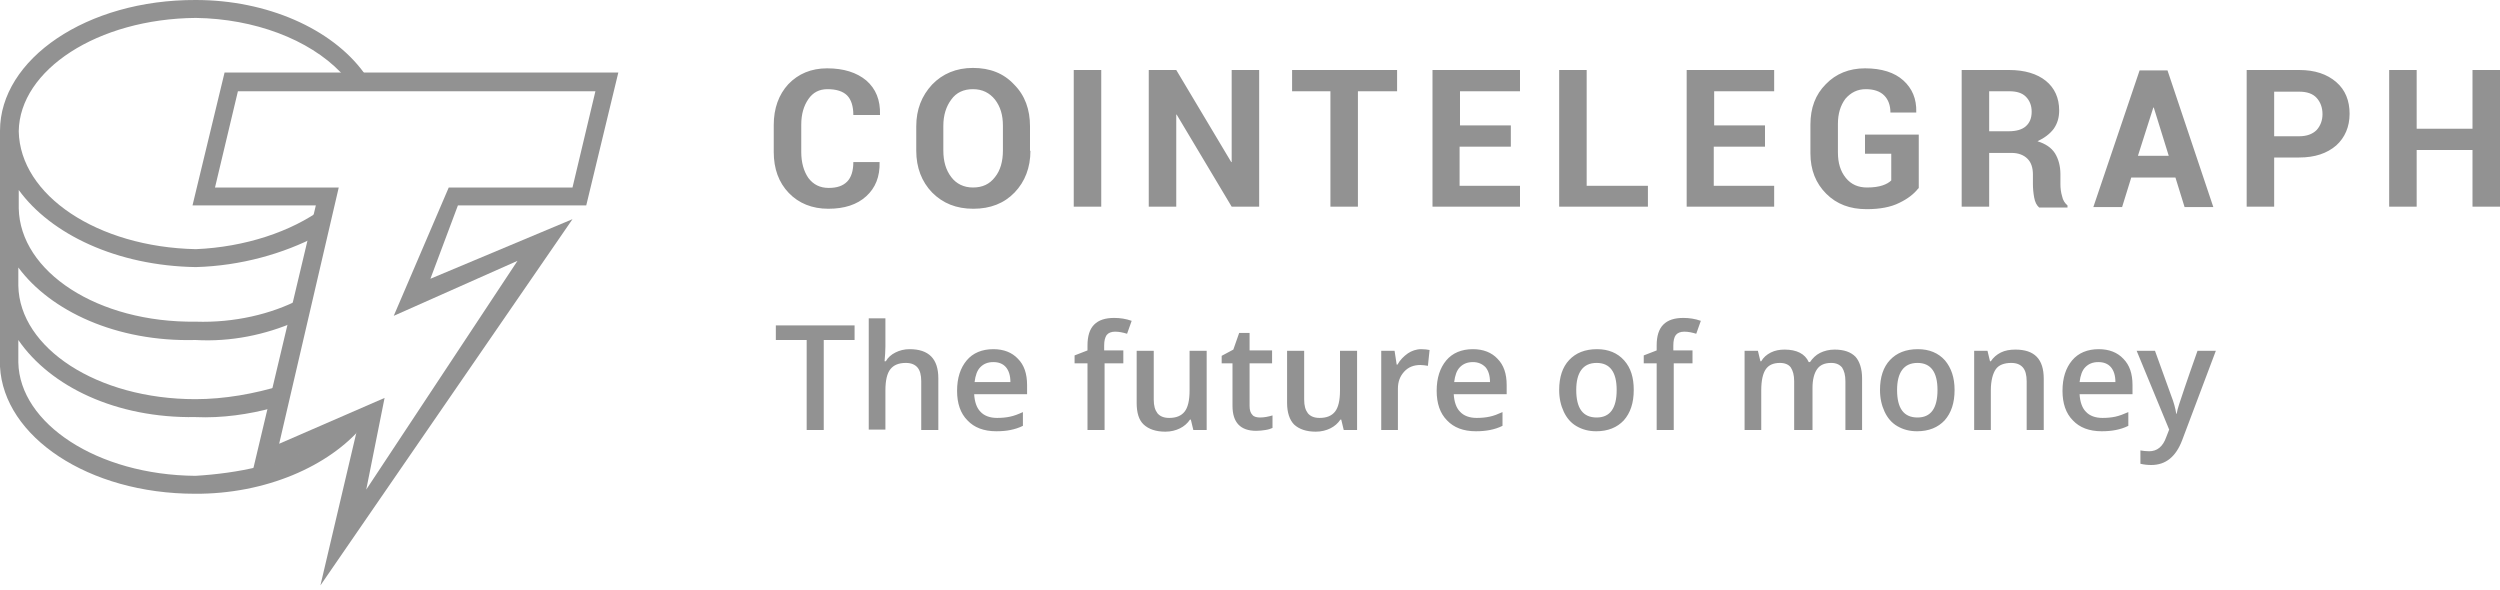
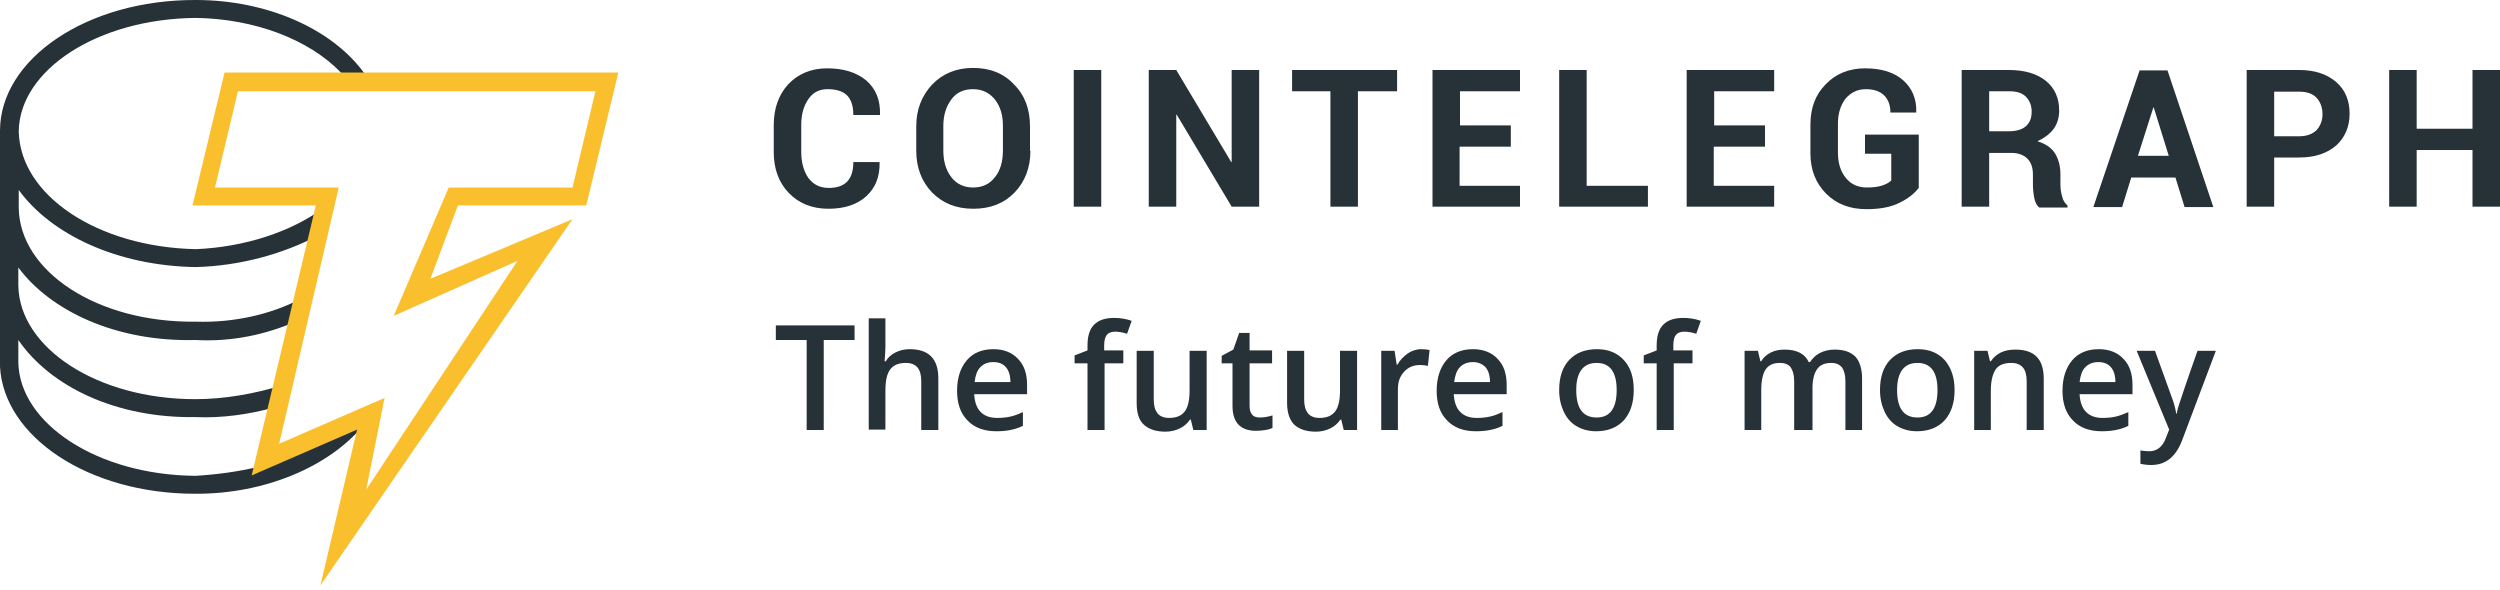
<svg xmlns="http://www.w3.org/2000/svg" width="195" height="46" viewBox="0 0 195 46" fill="none">
-   <path d="M28.308 33.215L20.183 36.758V36.4C18.622 36.79 16.867 37.018 15.242 37.115C7.572 37.05 1.528 33.02 1.43 28.275V26.52C3.933 30.16 9.068 32.63 15.242 32.533C17.323 32.63 19.468 32.305 21.255 31.818L21.97 30.063C19.858 30.713 17.517 31.135 15.242 31.135C7.572 31.135 1.528 27.138 1.43 22.295V20.865C3.933 24.245 9.068 26.683 15.242 26.52C18.038 26.683 20.735 26.098 23.043 25.09L23.4 23.335C21.157 24.505 18.265 25.188 15.275 25.09C7.605 25.188 1.56 21.19 1.462 16.25V14.82C3.965 18.265 9.1 20.735 15.275 20.833C18.785 20.735 22.1 19.793 24.83 18.363L25.188 16.25C22.718 18.07 19.11 19.273 15.275 19.435C7.605 19.273 1.56 15.243 1.462 10.238C1.528 5.46 7.605 1.463 15.275 1.398C19.825 1.463 24.082 3.055 26.585 5.655L26.845 6.078H28.633L28.372 5.655C25.87 2.243 20.832 0 15.275 0C6.76 -0.032 0 4.615 0 10.205V10.563V28.6C0.292 34.06 6.89 38.513 15.21 38.513C20.703 38.545 25.675 36.368 28.308 33.215Z" fill="#929292" />
-   <path d="M24.992 45.663L27.852 33.508L19.63 37.083L24.635 16.023H15.015L17.517 5.655H48.23L45.727 16.023H35.717L33.572 21.743L44.655 17.095L24.992 45.663ZM29.997 31.038L28.567 38.188L40.365 20.345L30.712 24.635L35.002 14.625H44.655L46.442 7.118H18.557L16.77 14.625H26.422L21.775 34.613L29.997 31.038Z" fill="#929292" />
-   <path d="M68.608 12.61V12.643C68.64 13.78 68.282 14.658 67.567 15.308C66.853 15.958 65.877 16.283 64.61 16.283C63.343 16.283 62.303 15.86 61.523 15.048C60.742 14.235 60.352 13.163 60.352 11.863V9.75C60.352 8.45 60.742 7.378 61.49 6.565C62.27 5.753 63.278 5.33 64.513 5.33C65.812 5.33 66.82 5.655 67.567 6.273C68.315 6.923 68.672 7.8 68.64 8.938V8.97H66.56C66.56 8.288 66.397 7.768 66.073 7.443C65.748 7.118 65.228 6.955 64.545 6.955C63.895 6.955 63.407 7.215 63.05 7.735C62.693 8.255 62.498 8.905 62.498 9.718V11.863C62.498 12.675 62.693 13.358 63.05 13.878C63.44 14.398 63.96 14.658 64.642 14.658C65.293 14.658 65.748 14.495 66.073 14.17C66.397 13.845 66.56 13.325 66.56 12.643H68.608V12.61ZM80.373 11.765C80.373 13.065 79.95 14.17 79.138 15.015C78.325 15.86 77.252 16.283 75.92 16.283C74.588 16.283 73.547 15.86 72.703 15.015C71.89 14.17 71.468 13.065 71.468 11.765V9.848C71.468 8.548 71.89 7.475 72.703 6.598C73.515 5.753 74.588 5.298 75.888 5.298C77.22 5.298 78.293 5.72 79.105 6.598C79.95 7.443 80.34 8.548 80.34 9.848V11.765H80.373ZM78.228 9.815C78.228 8.97 78.032 8.32 77.61 7.768C77.188 7.248 76.635 6.955 75.888 6.955C75.172 6.955 74.588 7.215 74.198 7.768C73.808 8.288 73.58 8.97 73.58 9.815V11.733C73.58 12.578 73.775 13.26 74.198 13.813C74.588 14.333 75.172 14.625 75.888 14.625C76.635 14.625 77.188 14.365 77.61 13.813C78.032 13.293 78.228 12.578 78.228 11.733V9.815ZM85.897 16.12H83.752V5.46H85.897V16.12ZM98.215 16.12H96.07L91.78 8.938H91.748V16.12H89.603V5.46H91.748L96.037 12.643H96.07V5.46H98.215V16.12ZM108.973 7.118H105.918V16.12H103.773V7.118H100.783V5.46H108.973V7.118ZM117.813 11.44H113.848V14.495H118.56V16.12H111.735V5.46H118.56V7.118H113.88V9.783H117.845V11.44H117.813ZM123.76 14.495H128.538V16.12H121.615V5.46H123.76V14.495ZM137.638 11.44H133.673V14.495H138.385V16.12H131.56V5.46H138.385V7.118H133.705V9.783H137.67V11.44H137.638ZM149.63 14.69C149.305 15.113 148.818 15.503 148.135 15.828C147.485 16.153 146.64 16.315 145.6 16.315C144.3 16.315 143.26 15.925 142.448 15.113C141.635 14.3 141.213 13.26 141.213 11.96V9.718C141.213 8.418 141.603 7.378 142.415 6.565C143.195 5.753 144.235 5.33 145.47 5.33C146.77 5.33 147.778 5.655 148.46 6.273C149.143 6.89 149.5 7.703 149.468 8.743V8.775H147.453C147.453 8.223 147.29 7.768 146.965 7.443C146.64 7.118 146.153 6.955 145.535 6.955C144.885 6.955 144.365 7.215 143.943 7.703C143.553 8.223 143.358 8.873 143.358 9.653V11.895C143.358 12.708 143.553 13.358 143.975 13.878C144.398 14.398 144.95 14.625 145.633 14.625C146.153 14.625 146.543 14.56 146.835 14.463C147.128 14.365 147.355 14.235 147.518 14.073V11.993H145.47V10.498H149.663V14.69H149.63ZM155.155 11.863V16.12H153.01V5.46H156.715C157.918 5.46 158.893 5.753 159.575 6.305C160.258 6.858 160.615 7.638 160.615 8.613C160.615 9.165 160.485 9.62 160.193 10.043C159.9 10.433 159.478 10.758 158.925 11.018C159.543 11.213 159.998 11.505 160.29 11.96C160.55 12.383 160.713 12.935 160.713 13.585V14.365C160.713 14.658 160.745 14.983 160.843 15.308C160.908 15.633 161.07 15.86 161.265 16.023V16.185H159.055C158.86 16.023 158.73 15.763 158.665 15.405C158.6 15.048 158.568 14.69 158.568 14.365V13.618C158.568 13.098 158.438 12.675 158.145 12.383C157.853 12.09 157.43 11.928 156.91 11.928H155.155V11.863ZM155.155 10.238H156.683C157.268 10.238 157.723 10.108 158.015 9.848C158.308 9.588 158.47 9.23 158.47 8.71C158.47 8.223 158.308 7.833 158.015 7.54C157.723 7.248 157.3 7.118 156.715 7.118H155.155V10.238ZM169.683 13.845H166.238L165.523 16.153H163.28L166.888 5.493H169.065L172.64 16.153H170.398L169.683 13.845ZM166.758 12.155H169.163L167.993 8.385H167.96L166.758 12.155ZM177.385 12.253V16.12H175.24V5.46H179.335C180.57 5.46 181.513 5.785 182.228 6.403C182.943 7.02 183.268 7.865 183.268 8.873C183.268 9.88 182.91 10.725 182.228 11.343C181.513 11.96 180.57 12.285 179.335 12.285H177.385V12.253ZM177.385 10.628H179.335C179.92 10.628 180.375 10.465 180.7 10.14C180.993 9.815 181.155 9.393 181.155 8.905C181.155 8.385 180.993 7.963 180.7 7.638C180.408 7.313 179.953 7.15 179.335 7.15H177.385V10.628ZM195 16.12H192.855V11.7H188.5V16.12H186.355V5.46H188.5V10.043H192.855V5.46H195V16.12Z" fill="#929292" />
-   <path d="M64.252 33.54H62.92V26.52H60.515V25.383H66.657V26.52H64.252V33.54ZM73.19 33.54H71.857V29.738C71.857 29.25 71.76 28.893 71.565 28.665C71.37 28.438 71.077 28.308 70.655 28.308C70.102 28.308 69.712 28.47 69.452 28.795C69.192 29.12 69.062 29.673 69.062 30.453V33.508H67.762V24.83H69.062V27.04C69.062 27.398 69.03 27.755 68.997 28.178H69.095C69.257 27.885 69.517 27.658 69.842 27.495C70.167 27.333 70.525 27.235 70.947 27.235C72.442 27.235 73.19 27.983 73.19 29.51V33.54ZM77.707 33.638C76.732 33.638 75.985 33.345 75.465 32.793C74.912 32.24 74.652 31.46 74.652 30.485C74.652 29.478 74.912 28.698 75.4 28.113C75.887 27.528 76.602 27.235 77.48 27.235C78.292 27.235 78.942 27.495 79.397 27.983C79.885 28.47 80.112 29.153 80.112 30.03V30.745H75.985C76.017 31.33 76.18 31.818 76.472 32.11C76.765 32.435 77.22 32.598 77.772 32.598C78.13 32.598 78.487 32.565 78.78 32.5C79.105 32.435 79.43 32.305 79.787 32.143V33.215C79.462 33.378 79.137 33.475 78.812 33.54C78.52 33.605 78.13 33.638 77.707 33.638ZM77.48 28.243C77.057 28.243 76.732 28.373 76.472 28.633C76.212 28.893 76.082 29.283 76.017 29.803H78.812C78.812 29.283 78.682 28.893 78.455 28.633C78.227 28.373 77.902 28.243 77.48 28.243ZM87.652 28.34H86.157V33.54H84.825V28.34H83.817V27.723L84.825 27.333V26.943C84.825 26.228 84.987 25.675 85.345 25.318C85.702 24.96 86.222 24.798 86.905 24.798C87.36 24.798 87.815 24.863 88.27 25.025L87.912 26.033C87.587 25.935 87.295 25.87 86.97 25.87C86.677 25.87 86.45 25.968 86.32 26.13C86.19 26.325 86.125 26.585 86.125 26.943V27.333H87.62V28.34H87.652ZM93.08 33.54L92.885 32.728H92.82C92.625 33.02 92.365 33.248 92.04 33.41C91.715 33.573 91.325 33.67 90.902 33.67C90.155 33.67 89.602 33.475 89.212 33.118C88.822 32.76 88.66 32.175 88.66 31.428V27.365H89.992V31.168C89.992 31.655 90.09 31.98 90.285 32.24C90.48 32.468 90.772 32.598 91.195 32.598C91.747 32.598 92.137 32.435 92.397 32.11C92.657 31.785 92.787 31.233 92.787 30.453V27.365H94.12V33.54H93.08ZM98.28 32.565C98.605 32.565 98.93 32.5 99.255 32.403V33.378C99.125 33.443 98.93 33.508 98.702 33.54C98.475 33.573 98.247 33.605 97.987 33.605C96.752 33.605 96.135 32.955 96.135 31.655V28.34H95.29V27.755L96.2 27.268L96.655 25.968H97.467V27.333H99.222V28.34H97.467V31.655C97.467 31.98 97.532 32.208 97.695 32.37C97.792 32.5 98.02 32.565 98.28 32.565ZM104.812 33.54L104.617 32.728H104.552C104.357 33.02 104.097 33.248 103.772 33.41C103.447 33.573 103.057 33.67 102.635 33.67C101.887 33.67 101.335 33.475 100.945 33.118C100.587 32.76 100.392 32.175 100.392 31.428V27.365H101.725V31.168C101.725 31.655 101.822 31.98 102.017 32.24C102.212 32.468 102.505 32.598 102.927 32.598C103.48 32.598 103.87 32.435 104.13 32.11C104.39 31.785 104.52 31.233 104.52 30.453V27.365H105.852V33.54H104.812ZM110.857 27.235C111.117 27.235 111.345 27.268 111.507 27.3L111.377 28.535C111.182 28.503 110.987 28.47 110.792 28.47C110.272 28.47 109.85 28.633 109.525 28.99C109.2 29.348 109.037 29.77 109.037 30.323V33.54H107.737V27.365H108.777L108.94 28.438H109.005C109.2 28.08 109.492 27.788 109.817 27.56C110.11 27.365 110.467 27.235 110.857 27.235ZM115.115 33.638C114.14 33.638 113.392 33.345 112.872 32.793C112.32 32.24 112.06 31.46 112.06 30.485C112.06 29.478 112.32 28.698 112.807 28.113C113.295 27.528 114.01 27.235 114.887 27.235C115.7 27.235 116.35 27.495 116.805 27.983C117.292 28.47 117.52 29.153 117.52 30.03V30.745H113.392C113.425 31.33 113.587 31.818 113.88 32.11C114.172 32.435 114.627 32.598 115.18 32.598C115.537 32.598 115.895 32.565 116.187 32.5C116.512 32.435 116.837 32.305 117.195 32.143V33.215C116.87 33.378 116.545 33.475 116.22 33.54C115.895 33.605 115.537 33.638 115.115 33.638ZM114.887 28.243C114.465 28.243 114.14 28.373 113.88 28.633C113.62 28.893 113.49 29.283 113.425 29.803H116.22C116.22 29.283 116.09 28.893 115.862 28.633C115.602 28.373 115.277 28.243 114.887 28.243ZM127.432 30.42C127.432 31.428 127.172 32.208 126.652 32.793C126.132 33.345 125.417 33.638 124.507 33.638C123.922 33.638 123.435 33.508 122.98 33.248C122.525 32.988 122.2 32.598 121.972 32.11C121.745 31.623 121.615 31.07 121.615 30.42C121.615 29.413 121.875 28.633 122.395 28.08C122.915 27.528 123.63 27.235 124.572 27.235C125.45 27.235 126.165 27.528 126.685 28.113C127.205 28.698 127.432 29.445 127.432 30.42ZM122.947 30.42C122.947 31.85 123.467 32.565 124.54 32.565C125.58 32.565 126.1 31.85 126.1 30.42C126.1 29.023 125.58 28.308 124.54 28.308C123.987 28.308 123.597 28.503 123.337 28.86C123.077 29.218 122.947 29.738 122.947 30.42ZM132.047 28.34H130.552V33.54H129.22V28.34H128.212V27.723L129.22 27.333V26.943C129.22 26.228 129.382 25.675 129.74 25.318C130.097 24.96 130.617 24.798 131.3 24.798C131.755 24.798 132.21 24.863 132.665 25.025L132.307 26.033C131.982 25.935 131.69 25.87 131.365 25.87C131.072 25.87 130.845 25.968 130.715 26.13C130.585 26.293 130.52 26.585 130.52 26.943V27.333H132.015V28.34H132.047ZM141.277 33.54H139.945V29.738C139.945 29.25 139.847 28.925 139.685 28.665C139.522 28.438 139.23 28.308 138.84 28.308C138.32 28.308 137.962 28.47 137.735 28.795C137.507 29.12 137.377 29.673 137.377 30.453V33.54H136.077V27.365H137.117L137.312 28.178H137.377C137.54 27.885 137.8 27.658 138.125 27.495C138.45 27.333 138.807 27.268 139.197 27.268C140.14 27.268 140.79 27.593 141.082 28.243H141.18C141.375 27.95 141.635 27.69 141.96 27.528C142.285 27.365 142.675 27.268 143.097 27.268C143.845 27.268 144.365 27.463 144.722 27.82C145.047 28.178 145.242 28.763 145.242 29.51V33.54H143.942V29.738C143.942 29.25 143.845 28.925 143.682 28.665C143.487 28.438 143.227 28.308 142.837 28.308C142.317 28.308 141.96 28.47 141.732 28.795C141.505 29.12 141.375 29.608 141.375 30.258V33.54H141.277ZM152.457 30.42C152.457 31.428 152.197 32.208 151.677 32.793C151.157 33.345 150.442 33.638 149.532 33.638C148.947 33.638 148.46 33.508 148.005 33.248C147.55 32.988 147.225 32.598 146.997 32.11C146.77 31.623 146.64 31.07 146.64 30.42C146.64 29.413 146.9 28.633 147.42 28.08C147.94 27.528 148.655 27.235 149.597 27.235C150.475 27.235 151.19 27.528 151.71 28.113C152.197 28.698 152.457 29.445 152.457 30.42ZM147.972 30.42C147.972 31.85 148.492 32.565 149.565 32.565C150.605 32.565 151.125 31.85 151.125 30.42C151.125 29.023 150.605 28.308 149.565 28.308C149.012 28.308 148.622 28.503 148.362 28.86C148.102 29.218 147.972 29.738 147.972 30.42ZM159.412 33.54H158.08V29.738C158.08 29.25 157.982 28.893 157.787 28.665C157.592 28.438 157.3 28.308 156.877 28.308C156.325 28.308 155.902 28.47 155.675 28.795C155.447 29.12 155.285 29.673 155.285 30.453V33.54H153.985V27.365H155.025L155.22 28.178H155.285C155.48 27.885 155.74 27.658 156.065 27.495C156.39 27.333 156.78 27.268 157.202 27.268C158.697 27.268 159.412 28.015 159.412 29.543V33.54ZM163.93 33.638C162.955 33.638 162.207 33.345 161.687 32.793C161.135 32.24 160.875 31.46 160.875 30.485C160.875 29.478 161.135 28.698 161.622 28.113C162.11 27.528 162.825 27.235 163.702 27.235C164.515 27.235 165.165 27.495 165.62 27.983C166.107 28.47 166.335 29.153 166.335 30.03V30.745H162.207C162.24 31.33 162.402 31.818 162.695 32.11C162.987 32.435 163.442 32.598 163.995 32.598C164.352 32.598 164.71 32.565 165.002 32.5C165.295 32.435 165.652 32.305 166.01 32.143V33.215C165.685 33.378 165.36 33.475 165.035 33.54C164.71 33.605 164.352 33.638 163.93 33.638ZM163.67 28.243C163.247 28.243 162.922 28.373 162.662 28.633C162.402 28.893 162.272 29.283 162.207 29.803H165.002C165.002 29.283 164.872 28.893 164.645 28.633C164.417 28.373 164.092 28.243 163.67 28.243ZM166.66 27.365H168.09L169.357 30.875C169.552 31.363 169.682 31.85 169.747 32.273H169.78C169.812 32.078 169.877 31.818 169.975 31.525C170.072 31.233 170.527 29.835 171.405 27.365H172.835L170.202 34.353C169.715 35.62 168.935 36.27 167.797 36.27C167.505 36.27 167.212 36.238 166.952 36.173V35.133C167.147 35.165 167.375 35.198 167.635 35.198C168.252 35.198 168.707 34.84 168.967 34.093L169.195 33.508L166.66 27.365Z" fill="#929292" />
+   <path d="M28.308 33.215L20.183 36.758V36.4C18.622 36.79 16.867 37.018 15.242 37.115C7.572 37.05 1.528 33.02 1.43 28.275V26.52C3.933 30.16 9.068 32.63 15.242 32.533C17.323 32.63 19.468 32.305 21.255 31.818L21.97 30.063C19.858 30.713 17.517 31.135 15.242 31.135C7.572 31.135 1.528 27.138 1.43 22.295V20.865C3.933 24.245 9.068 26.683 15.242 26.52C18.038 26.683 20.735 26.098 23.043 25.09L23.4 23.335C21.157 24.505 18.265 25.188 15.275 25.09C7.605 25.188 1.56 21.19 1.462 16.25V14.82C3.965 18.265 9.1 20.735 15.275 20.833C18.785 20.735 22.1 19.793 24.83 18.363L25.188 16.25C22.718 18.07 19.11 19.273 15.275 19.435C7.605 19.273 1.56 15.243 1.462 10.238C1.528 5.46 7.605 1.463 15.275 1.398C19.825 1.463 24.082 3.055 26.585 5.655L26.845 6.078H28.633L28.372 5.655C25.87 2.243 20.832 0 15.275 0C6.76 -0.032 0 4.615 0 10.205V10.563V28.6C0.292 34.06 6.89 38.513 15.21 38.513C20.703 38.545 25.675 36.368 28.308 33.215Z" fill="#263238" />
+   <path d="M24.992 45.663L27.852 33.508L19.63 37.083L24.635 16.023H15.015L17.517 5.655H48.23L45.727 16.023H35.717L33.572 21.743L44.655 17.095L24.992 45.663ZM29.997 31.038L28.567 38.188L40.365 20.345L30.712 24.635L35.002 14.625H44.655L46.442 7.118H18.557L16.77 14.625H26.422L21.775 34.613L29.997 31.038Z" fill="#FABF2C" />
+   <path d="M68.608 12.61V12.643C68.64 13.78 68.282 14.658 67.567 15.308C66.853 15.958 65.877 16.283 64.61 16.283C63.343 16.283 62.303 15.86 61.523 15.048C60.742 14.235 60.352 13.163 60.352 11.863V9.75C60.352 8.45 60.742 7.378 61.49 6.565C62.27 5.753 63.278 5.33 64.513 5.33C65.812 5.33 66.82 5.655 67.567 6.273C68.315 6.923 68.672 7.8 68.64 8.938V8.97H66.56C66.56 8.288 66.397 7.768 66.073 7.443C65.748 7.118 65.228 6.955 64.545 6.955C63.895 6.955 63.407 7.215 63.05 7.735C62.693 8.255 62.498 8.905 62.498 9.718V11.863C62.498 12.675 62.693 13.358 63.05 13.878C63.44 14.398 63.96 14.658 64.642 14.658C65.293 14.658 65.748 14.495 66.073 14.17C66.397 13.845 66.56 13.325 66.56 12.643H68.608V12.61ZM80.373 11.765C80.373 13.065 79.95 14.17 79.138 15.015C78.325 15.86 77.252 16.283 75.92 16.283C74.588 16.283 73.547 15.86 72.703 15.015C71.89 14.17 71.468 13.065 71.468 11.765V9.848C71.468 8.548 71.89 7.475 72.703 6.598C73.515 5.753 74.588 5.298 75.888 5.298C77.22 5.298 78.293 5.72 79.105 6.598C79.95 7.443 80.34 8.548 80.34 9.848V11.765H80.373ZM78.228 9.815C78.228 8.97 78.032 8.32 77.61 7.768C77.188 7.248 76.635 6.955 75.888 6.955C75.172 6.955 74.588 7.215 74.198 7.768C73.808 8.288 73.58 8.97 73.58 9.815V11.733C73.58 12.578 73.775 13.26 74.198 13.813C74.588 14.333 75.172 14.625 75.888 14.625C76.635 14.625 77.188 14.365 77.61 13.813C78.032 13.293 78.228 12.578 78.228 11.733V9.815ZM85.897 16.12H83.752V5.46H85.897V16.12ZM98.215 16.12H96.07L91.78 8.938H91.748V16.12H89.603V5.46H91.748L96.037 12.643H96.07V5.46H98.215V16.12ZM108.973 7.118H105.918V16.12H103.773V7.118H100.783V5.46H108.973V7.118ZM117.813 11.44H113.848V14.495H118.56V16.12H111.735V5.46H118.56V7.118H113.88V9.783H117.845V11.44H117.813ZM123.76 14.495H128.538V16.12H121.615V5.46H123.76V14.495ZM137.638 11.44H133.673V14.495H138.385V16.12H131.56V5.46H138.385V7.118H133.705V9.783H137.67V11.44H137.638ZM149.63 14.69C149.305 15.113 148.818 15.503 148.135 15.828C147.485 16.153 146.64 16.315 145.6 16.315C144.3 16.315 143.26 15.925 142.448 15.113C141.635 14.3 141.213 13.26 141.213 11.96V9.718C141.213 8.418 141.603 7.378 142.415 6.565C143.195 5.753 144.235 5.33 145.47 5.33C146.77 5.33 147.778 5.655 148.46 6.273C149.143 6.89 149.5 7.703 149.468 8.743V8.775H147.453C147.453 8.223 147.29 7.768 146.965 7.443C146.64 7.118 146.153 6.955 145.535 6.955C144.885 6.955 144.365 7.215 143.943 7.703C143.553 8.223 143.358 8.873 143.358 9.653V11.895C143.358 12.708 143.553 13.358 143.975 13.878C144.398 14.398 144.95 14.625 145.633 14.625C146.153 14.625 146.543 14.56 146.835 14.463C147.128 14.365 147.355 14.235 147.518 14.073V11.993H145.47V10.498H149.663V14.69H149.63ZM155.155 11.863V16.12H153.01V5.46H156.715C157.918 5.46 158.893 5.753 159.575 6.305C160.258 6.858 160.615 7.638 160.615 8.613C160.615 9.165 160.485 9.62 160.193 10.043C159.9 10.433 159.478 10.758 158.925 11.018C159.543 11.213 159.998 11.505 160.29 11.96C160.55 12.383 160.713 12.935 160.713 13.585V14.365C160.713 14.658 160.745 14.983 160.843 15.308C160.908 15.633 161.07 15.86 161.265 16.023V16.185H159.055C158.86 16.023 158.73 15.763 158.665 15.405C158.6 15.048 158.568 14.69 158.568 14.365V13.618C158.568 13.098 158.438 12.675 158.145 12.383C157.853 12.09 157.43 11.928 156.91 11.928H155.155V11.863ZM155.155 10.238H156.683C157.268 10.238 157.723 10.108 158.015 9.848C158.308 9.588 158.47 9.23 158.47 8.71C158.47 8.223 158.308 7.833 158.015 7.54C157.723 7.248 157.3 7.118 156.715 7.118H155.155V10.238ZM169.683 13.845H166.238L165.523 16.153H163.28L166.888 5.493H169.065L172.64 16.153H170.398L169.683 13.845ZM166.758 12.155H169.163L167.993 8.385H167.96L166.758 12.155ZM177.385 12.253V16.12H175.24V5.46H179.335C180.57 5.46 181.513 5.785 182.228 6.403C182.943 7.02 183.268 7.865 183.268 8.873C183.268 9.88 182.91 10.725 182.228 11.343C181.513 11.96 180.57 12.285 179.335 12.285H177.385V12.253ZM177.385 10.628H179.335C179.92 10.628 180.375 10.465 180.7 10.14C180.993 9.815 181.155 9.393 181.155 8.905C181.155 8.385 180.993 7.963 180.7 7.638C180.408 7.313 179.953 7.15 179.335 7.15H177.385V10.628ZM195 16.12H192.855V11.7H188.5V16.12H186.355V5.46H188.5V10.043H192.855V5.46H195V16.12Z" fill="#263238" />
+   <path d="M64.252 33.54H62.92V26.52H60.515V25.383H66.657V26.52H64.252V33.54ZM73.19 33.54H71.857V29.738C71.857 29.25 71.76 28.893 71.565 28.665C71.37 28.438 71.077 28.308 70.655 28.308C70.102 28.308 69.712 28.47 69.452 28.795C69.192 29.12 69.062 29.673 69.062 30.453V33.508H67.762V24.83H69.062V27.04C69.062 27.398 69.03 27.755 68.997 28.178H69.095C69.257 27.885 69.517 27.658 69.842 27.495C70.167 27.333 70.525 27.235 70.947 27.235C72.442 27.235 73.19 27.983 73.19 29.51V33.54ZM77.707 33.638C76.732 33.638 75.985 33.345 75.465 32.793C74.912 32.24 74.652 31.46 74.652 30.485C74.652 29.478 74.912 28.698 75.4 28.113C75.887 27.528 76.602 27.235 77.48 27.235C78.292 27.235 78.942 27.495 79.397 27.983C79.885 28.47 80.112 29.153 80.112 30.03V30.745H75.985C76.017 31.33 76.18 31.818 76.472 32.11C76.765 32.435 77.22 32.598 77.772 32.598C78.13 32.598 78.487 32.565 78.78 32.5C79.105 32.435 79.43 32.305 79.787 32.143V33.215C79.462 33.378 79.137 33.475 78.812 33.54C78.52 33.605 78.13 33.638 77.707 33.638ZM77.48 28.243C77.057 28.243 76.732 28.373 76.472 28.633C76.212 28.893 76.082 29.283 76.017 29.803H78.812C78.812 29.283 78.682 28.893 78.455 28.633C78.227 28.373 77.902 28.243 77.48 28.243ZM87.652 28.34H86.157V33.54H84.825V28.34H83.817V27.723L84.825 27.333V26.943C84.825 26.228 84.987 25.675 85.345 25.318C85.702 24.96 86.222 24.798 86.905 24.798C87.36 24.798 87.815 24.863 88.27 25.025L87.912 26.033C87.587 25.935 87.295 25.87 86.97 25.87C86.677 25.87 86.45 25.968 86.32 26.13C86.19 26.325 86.125 26.585 86.125 26.943V27.333H87.62V28.34H87.652ZM93.08 33.54L92.885 32.728H92.82C92.625 33.02 92.365 33.248 92.04 33.41C91.715 33.573 91.325 33.67 90.902 33.67C90.155 33.67 89.602 33.475 89.212 33.118C88.822 32.76 88.66 32.175 88.66 31.428V27.365H89.992V31.168C89.992 31.655 90.09 31.98 90.285 32.24C90.48 32.468 90.772 32.598 91.195 32.598C91.747 32.598 92.137 32.435 92.397 32.11C92.657 31.785 92.787 31.233 92.787 30.453V27.365H94.12V33.54H93.08ZM98.28 32.565C98.605 32.565 98.93 32.5 99.255 32.403V33.378C99.125 33.443 98.93 33.508 98.702 33.54C98.475 33.573 98.247 33.605 97.987 33.605C96.752 33.605 96.135 32.955 96.135 31.655V28.34H95.29V27.755L96.2 27.268L96.655 25.968H97.467V27.333H99.222V28.34H97.467V31.655C97.467 31.98 97.532 32.208 97.695 32.37C97.792 32.5 98.02 32.565 98.28 32.565ZM104.812 33.54L104.617 32.728H104.552C104.357 33.02 104.097 33.248 103.772 33.41C103.447 33.573 103.057 33.67 102.635 33.67C101.887 33.67 101.335 33.475 100.945 33.118C100.587 32.76 100.392 32.175 100.392 31.428V27.365H101.725V31.168C101.725 31.655 101.822 31.98 102.017 32.24C102.212 32.468 102.505 32.598 102.927 32.598C103.48 32.598 103.87 32.435 104.13 32.11C104.39 31.785 104.52 31.233 104.52 30.453V27.365H105.852V33.54H104.812ZM110.857 27.235C111.117 27.235 111.345 27.268 111.507 27.3L111.377 28.535C111.182 28.503 110.987 28.47 110.792 28.47C110.272 28.47 109.85 28.633 109.525 28.99C109.2 29.348 109.037 29.77 109.037 30.323V33.54H107.737V27.365H108.777L108.94 28.438H109.005C109.2 28.08 109.492 27.788 109.817 27.56C110.11 27.365 110.467 27.235 110.857 27.235ZM115.115 33.638C114.14 33.638 113.392 33.345 112.872 32.793C112.32 32.24 112.06 31.46 112.06 30.485C112.06 29.478 112.32 28.698 112.807 28.113C113.295 27.528 114.01 27.235 114.887 27.235C115.7 27.235 116.35 27.495 116.805 27.983C117.292 28.47 117.52 29.153 117.52 30.03V30.745H113.392C113.425 31.33 113.587 31.818 113.88 32.11C114.172 32.435 114.627 32.598 115.18 32.598C115.537 32.598 115.895 32.565 116.187 32.5C116.512 32.435 116.837 32.305 117.195 32.143V33.215C116.87 33.378 116.545 33.475 116.22 33.54C115.895 33.605 115.537 33.638 115.115 33.638ZM114.887 28.243C114.465 28.243 114.14 28.373 113.88 28.633C113.62 28.893 113.49 29.283 113.425 29.803H116.22C116.22 29.283 116.09 28.893 115.862 28.633C115.602 28.373 115.277 28.243 114.887 28.243ZM127.432 30.42C127.432 31.428 127.172 32.208 126.652 32.793C126.132 33.345 125.417 33.638 124.507 33.638C123.922 33.638 123.435 33.508 122.98 33.248C122.525 32.988 122.2 32.598 121.972 32.11C121.745 31.623 121.615 31.07 121.615 30.42C121.615 29.413 121.875 28.633 122.395 28.08C122.915 27.528 123.63 27.235 124.572 27.235C125.45 27.235 126.165 27.528 126.685 28.113C127.205 28.698 127.432 29.445 127.432 30.42ZM122.947 30.42C122.947 31.85 123.467 32.565 124.54 32.565C125.58 32.565 126.1 31.85 126.1 30.42C126.1 29.023 125.58 28.308 124.54 28.308C123.987 28.308 123.597 28.503 123.337 28.86C123.077 29.218 122.947 29.738 122.947 30.42ZM132.047 28.34H130.552V33.54H129.22V28.34H128.212V27.723L129.22 27.333V26.943C129.22 26.228 129.382 25.675 129.74 25.318C130.097 24.96 130.617 24.798 131.3 24.798C131.755 24.798 132.21 24.863 132.665 25.025L132.307 26.033C131.982 25.935 131.69 25.87 131.365 25.87C131.072 25.87 130.845 25.968 130.715 26.13C130.585 26.293 130.52 26.585 130.52 26.943V27.333H132.015V28.34H132.047ZM141.277 33.54H139.945V29.738C139.945 29.25 139.847 28.925 139.685 28.665C139.522 28.438 139.23 28.308 138.84 28.308C138.32 28.308 137.962 28.47 137.735 28.795C137.507 29.12 137.377 29.673 137.377 30.453V33.54H136.077V27.365H137.117L137.312 28.178H137.377C137.54 27.885 137.8 27.658 138.125 27.495C138.45 27.333 138.807 27.268 139.197 27.268C140.14 27.268 140.79 27.593 141.082 28.243H141.18C141.375 27.95 141.635 27.69 141.96 27.528C142.285 27.365 142.675 27.268 143.097 27.268C143.845 27.268 144.365 27.463 144.722 27.82C145.047 28.178 145.242 28.763 145.242 29.51V33.54H143.942V29.738C143.942 29.25 143.845 28.925 143.682 28.665C143.487 28.438 143.227 28.308 142.837 28.308C142.317 28.308 141.96 28.47 141.732 28.795C141.505 29.12 141.375 29.608 141.375 30.258V33.54H141.277ZM152.457 30.42C152.457 31.428 152.197 32.208 151.677 32.793C151.157 33.345 150.442 33.638 149.532 33.638C148.947 33.638 148.46 33.508 148.005 33.248C147.55 32.988 147.225 32.598 146.997 32.11C146.77 31.623 146.64 31.07 146.64 30.42C146.64 29.413 146.9 28.633 147.42 28.08C147.94 27.528 148.655 27.235 149.597 27.235C150.475 27.235 151.19 27.528 151.71 28.113C152.197 28.698 152.457 29.445 152.457 30.42ZM147.972 30.42C147.972 31.85 148.492 32.565 149.565 32.565C150.605 32.565 151.125 31.85 151.125 30.42C151.125 29.023 150.605 28.308 149.565 28.308C149.012 28.308 148.622 28.503 148.362 28.86C148.102 29.218 147.972 29.738 147.972 30.42ZM159.412 33.54H158.08V29.738C158.08 29.25 157.982 28.893 157.787 28.665C157.592 28.438 157.3 28.308 156.877 28.308C156.325 28.308 155.902 28.47 155.675 28.795C155.447 29.12 155.285 29.673 155.285 30.453V33.54H153.985V27.365H155.025L155.22 28.178H155.285C155.48 27.885 155.74 27.658 156.065 27.495C156.39 27.333 156.78 27.268 157.202 27.268C158.697 27.268 159.412 28.015 159.412 29.543V33.54ZM163.93 33.638C162.955 33.638 162.207 33.345 161.687 32.793C161.135 32.24 160.875 31.46 160.875 30.485C160.875 29.478 161.135 28.698 161.622 28.113C162.11 27.528 162.825 27.235 163.702 27.235C164.515 27.235 165.165 27.495 165.62 27.983C166.107 28.47 166.335 29.153 166.335 30.03V30.745H162.207C162.24 31.33 162.402 31.818 162.695 32.11C162.987 32.435 163.442 32.598 163.995 32.598C164.352 32.598 164.71 32.565 165.002 32.5C165.295 32.435 165.652 32.305 166.01 32.143V33.215C165.685 33.378 165.36 33.475 165.035 33.54C164.71 33.605 164.352 33.638 163.93 33.638ZM163.67 28.243C163.247 28.243 162.922 28.373 162.662 28.633C162.402 28.893 162.272 29.283 162.207 29.803H165.002C165.002 29.283 164.872 28.893 164.645 28.633C164.417 28.373 164.092 28.243 163.67 28.243ZM166.66 27.365H168.09L169.357 30.875C169.552 31.363 169.682 31.85 169.747 32.273H169.78C169.812 32.078 169.877 31.818 169.975 31.525C170.072 31.233 170.527 29.835 171.405 27.365H172.835L170.202 34.353C169.715 35.62 168.935 36.27 167.797 36.27C167.505 36.27 167.212 36.238 166.952 36.173V35.133C167.147 35.165 167.375 35.198 167.635 35.198C168.252 35.198 168.707 34.84 168.967 34.093L169.195 33.508L166.66 27.365Z" fill="#263238" />
</svg>
